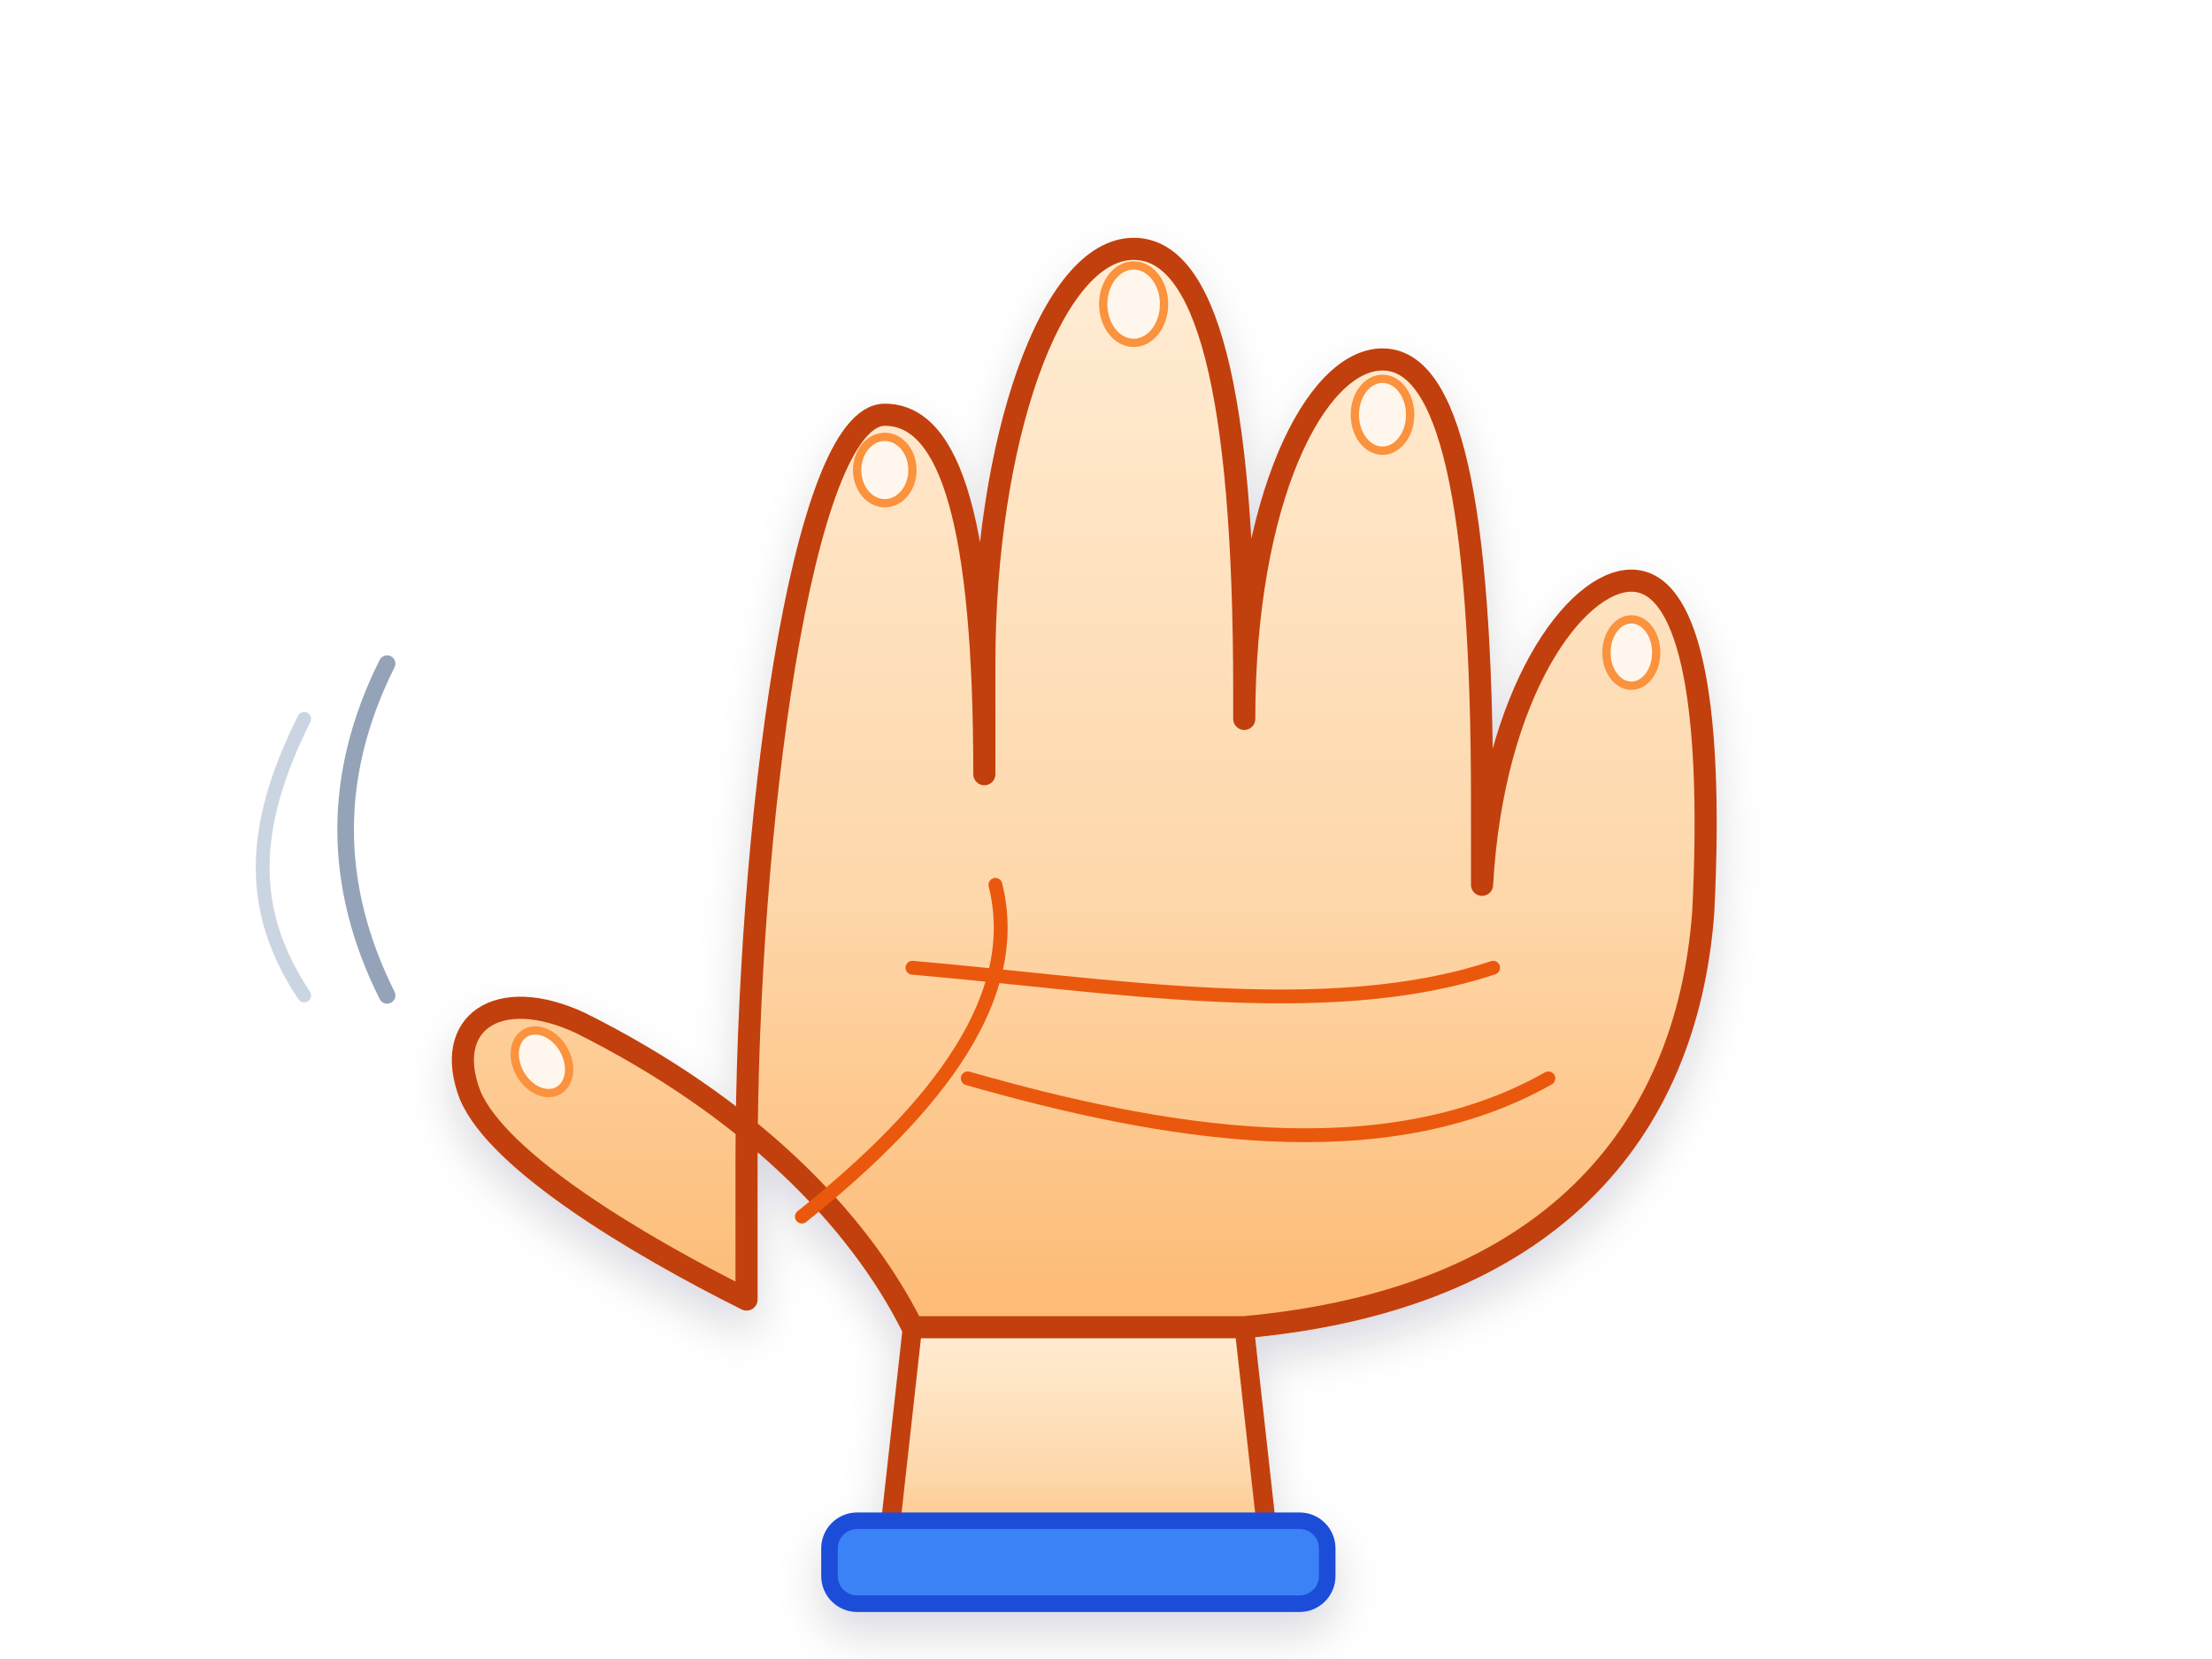
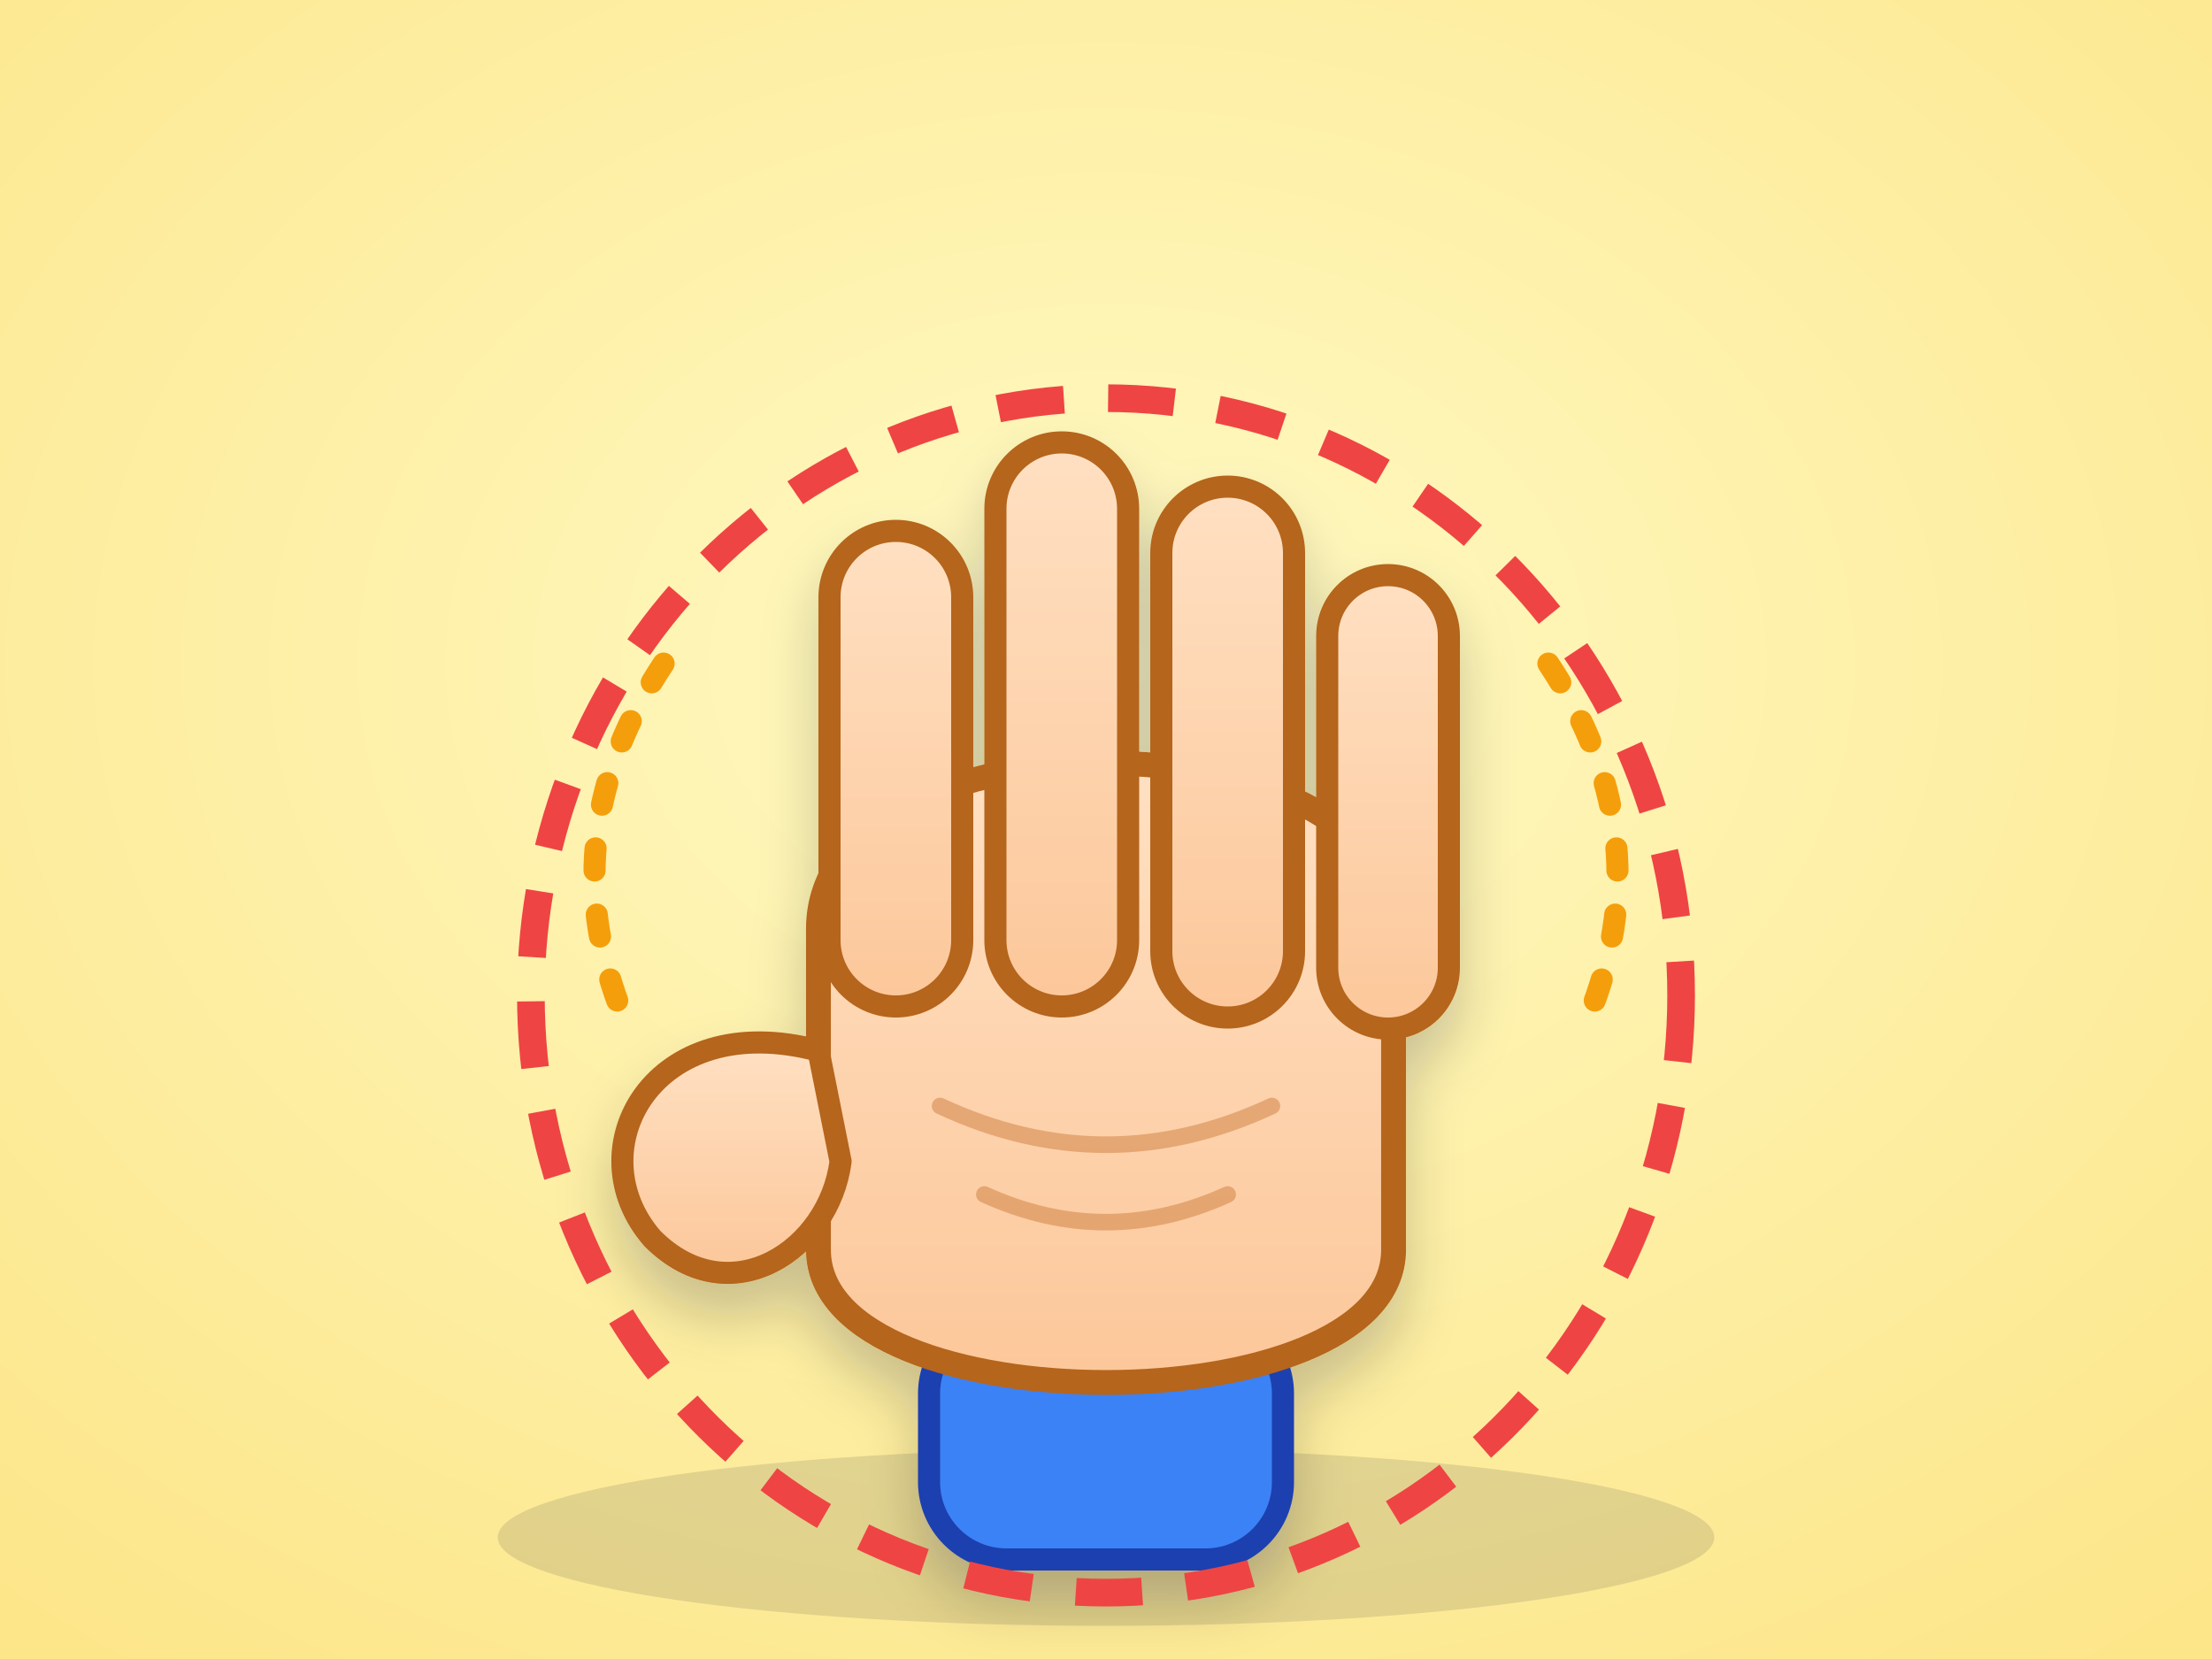
<svg xmlns="http://www.w3.org/2000/svg" viewBox="0 0 400 300" role="img" aria-labelledby="title-hand desc-hand">
  <defs>
+     <radialGradient id="hand-bg" cx="50%" cy="40%" r="75%">
+       <stop offset="0%" stop-color="#fef9c3" />
+       <stop offset="100%" stop-color="#fde68a" />
+     </radialGradient>
    <linearGradient id="hand-skin" x1="0%" y1="0%" x2="0%" y2="100%">
-       <stop offset="0%" stop-color="#ffedd5" />
-       <stop offset="60%" stop-color="#fed7aa" />
-       <stop offset="100%" stop-color="#fdba74" />
+       <stop offset="0%" stop-color="#ffe0c2" />
+       <stop offset="100%" stop-color="#fcc79a" />
    </linearGradient>
-     <filter id="soft-shadow" x="-10%" y="-10%" width="120%" height="120%">
-       <feDropShadow dx="0" dy="4" stdDeviation="4" flood-color="#0f172a" flood-opacity="0.15" />
+     <filter id="soft-shadow" x="-20%" y="-20%" width="140%" height="140%">
+       <feDropShadow dx="0" dy="6" stdDeviation="5" flood-color="#0f172a" flood-opacity="0.2" />
    </filter>
  </defs>
-   <path d="M70 120 C60 140 60 160 70 180" fill="none" stroke="#94a3b8" stroke-width="3" stroke-linecap="round" />
-   <path d="M55 130 C45 150 45 165 55 180" fill="none" stroke="#cbd5e1" stroke-width="2.5" stroke-linecap="round" />
-   <g id="hand-figure" filter="url(#soft-shadow)">
-     <path d="M165 240 L160 285 L230 285 L225 240 Z" fill="url(#hand-skin)" stroke="#c2410c" stroke-width="3.5" />
-     <rect x="150" y="275" width="90" height="15" rx="5" fill="#3b82f6" stroke="#1d4ed8" stroke-width="3" />
-     <path d="M165 240              C155 220 135 200 105 185              C90 178 80 185 85 198              C90 210 115 225 135 235              L135 210              C135 150 145 75 160 75              C172 75 178 95 178 140              L178 120              C178 80 190 45 205 45              C218 45 225 70 225 125              L225 130              C225 90 238 65 250 65              C262 65 268 90 268 145              L268 160              C270 125 285 105 295 105              C305 105 310 125 308 165              C305 205 280 235 225 240 Z" fill="url(#hand-skin)" stroke="#c2410c" stroke-width="4" stroke-linejoin="round" />
-     <ellipse cx="98" cy="192" rx="4.5" ry="6" fill="#fff7ed" stroke="#fb923c" stroke-width="1.5" transform="rotate(-30 98 192)" />
-     <ellipse cx="160" cy="85" rx="5" ry="6" fill="#fff7ed" stroke="#fb923c" stroke-width="1.5" />
-     <ellipse cx="205" cy="55" rx="5.5" ry="7" fill="#fff7ed" stroke="#fb923c" stroke-width="1.5" />
-     <ellipse cx="250" cy="75" rx="5" ry="6.5" fill="#fff7ed" stroke="#fb923c" stroke-width="1.5" />
-     <ellipse cx="295" cy="118" rx="4.5" ry="6" fill="#fff7ed" stroke="#fb923c" stroke-width="1.5" />
-     <path d="M145 220 C170 200 185 180 180 160" fill="none" stroke="#ea580c" stroke-width="2.5" stroke-linecap="round" />
-     <path d="M165 175 C200 178 240 185 270 175" fill="none" stroke="#ea580c" stroke-width="2.5" stroke-linecap="round" />
-     <path d="M175 195 C210 205 250 212 280 195" fill="none" stroke="#ea580c" stroke-width="2.5" stroke-linecap="round" />
+   <rect x="0" y="0" width="400" height="300" fill="url(#hand-bg)" />
+   <ellipse cx="200" cy="278" rx="110" ry="16" fill="#0f172a" opacity="0.12" />
+   <g id="hand" filter="url(#soft-shadow)">
+     <rect x="168" y="238" width="64" height="44" rx="14" fill="#3b82f6" stroke="#1e40af" stroke-width="4" />
+     <path d="M148 168              C148 128 252 128 252 168              L252 226              C252 258 148 258 148 226 Z" fill="url(#hand-skin)" stroke="#b5651d" stroke-width="4.5" stroke-linejoin="round" />
+     <rect x="150" y="96" width="24" height="86" rx="12" fill="url(#hand-skin)" stroke="#b5651d" stroke-width="4" />
+     <rect x="180" y="80" width="24" height="102" rx="12" fill="url(#hand-skin)" stroke="#b5651d" stroke-width="4" />
+     <rect x="210" y="88" width="24" height="96" rx="12" fill="url(#hand-skin)" stroke="#b5651d" stroke-width="4" />
+     <rect x="240" y="104" width="22" height="82" rx="11" fill="url(#hand-skin)" stroke="#b5651d" stroke-width="4" />
+     <path d="M148 190 C118 182 104 208 118 224 C132 238 150 226 152 210 Z" fill="url(#hand-skin)" stroke="#b5651d" stroke-width="4" stroke-linejoin="round" />
+     <path d="M170 200 Q200 214 230 200" fill="none" stroke="#d68a4f" stroke-width="3" stroke-linecap="round" opacity="0.6" />
+     <path d="M178 216 Q200 226 222 216" fill="none" stroke="#d68a4f" stroke-width="3" stroke-linecap="round" opacity="0.6" />
  </g>
+   <path d="M280 120 Q300 150 288 182" fill="none" stroke="#f59e0b" stroke-width="4" stroke-linecap="round" stroke-dasharray="4 8" />
+   <path d="M120 120 Q100 150 112 182" fill="none" stroke="#f59e0b" stroke-width="4" stroke-linecap="round" stroke-dasharray="4 8" />
+   <ellipse cx="200" cy="180" rx="104" ry="108" fill="none" stroke="#ef4444" stroke-width="5" stroke-dasharray="12 8" />
</svg>
